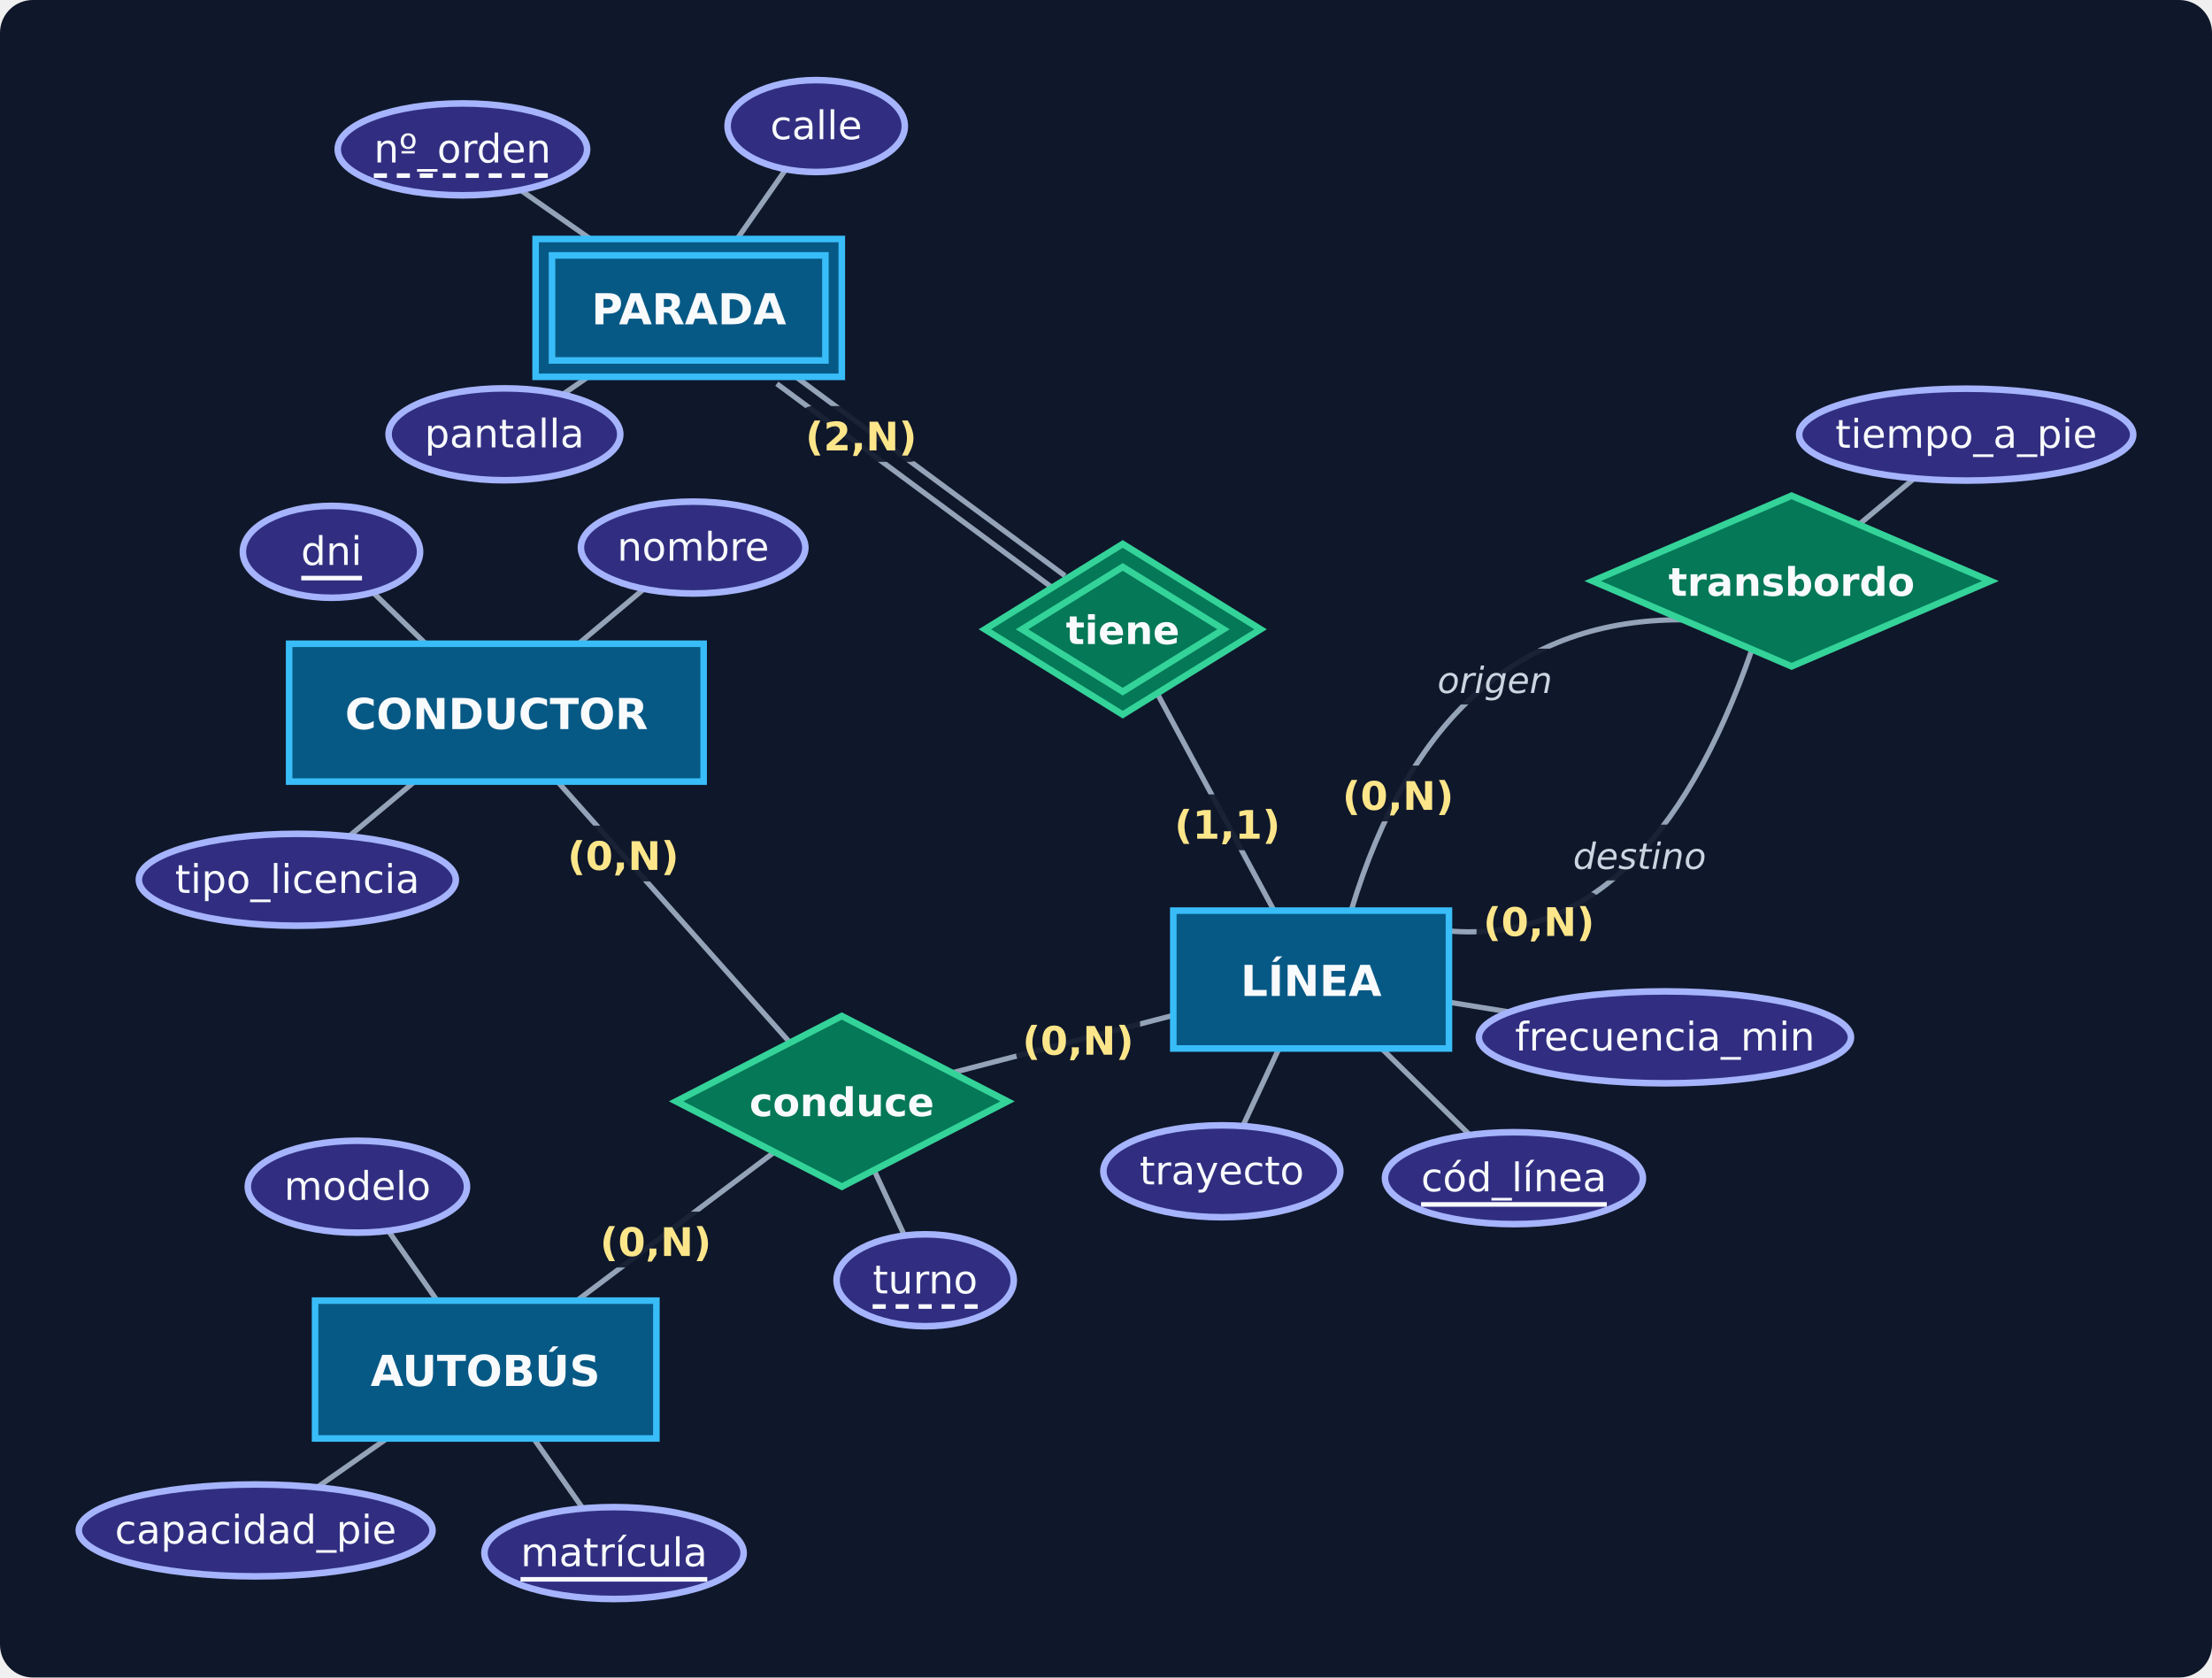
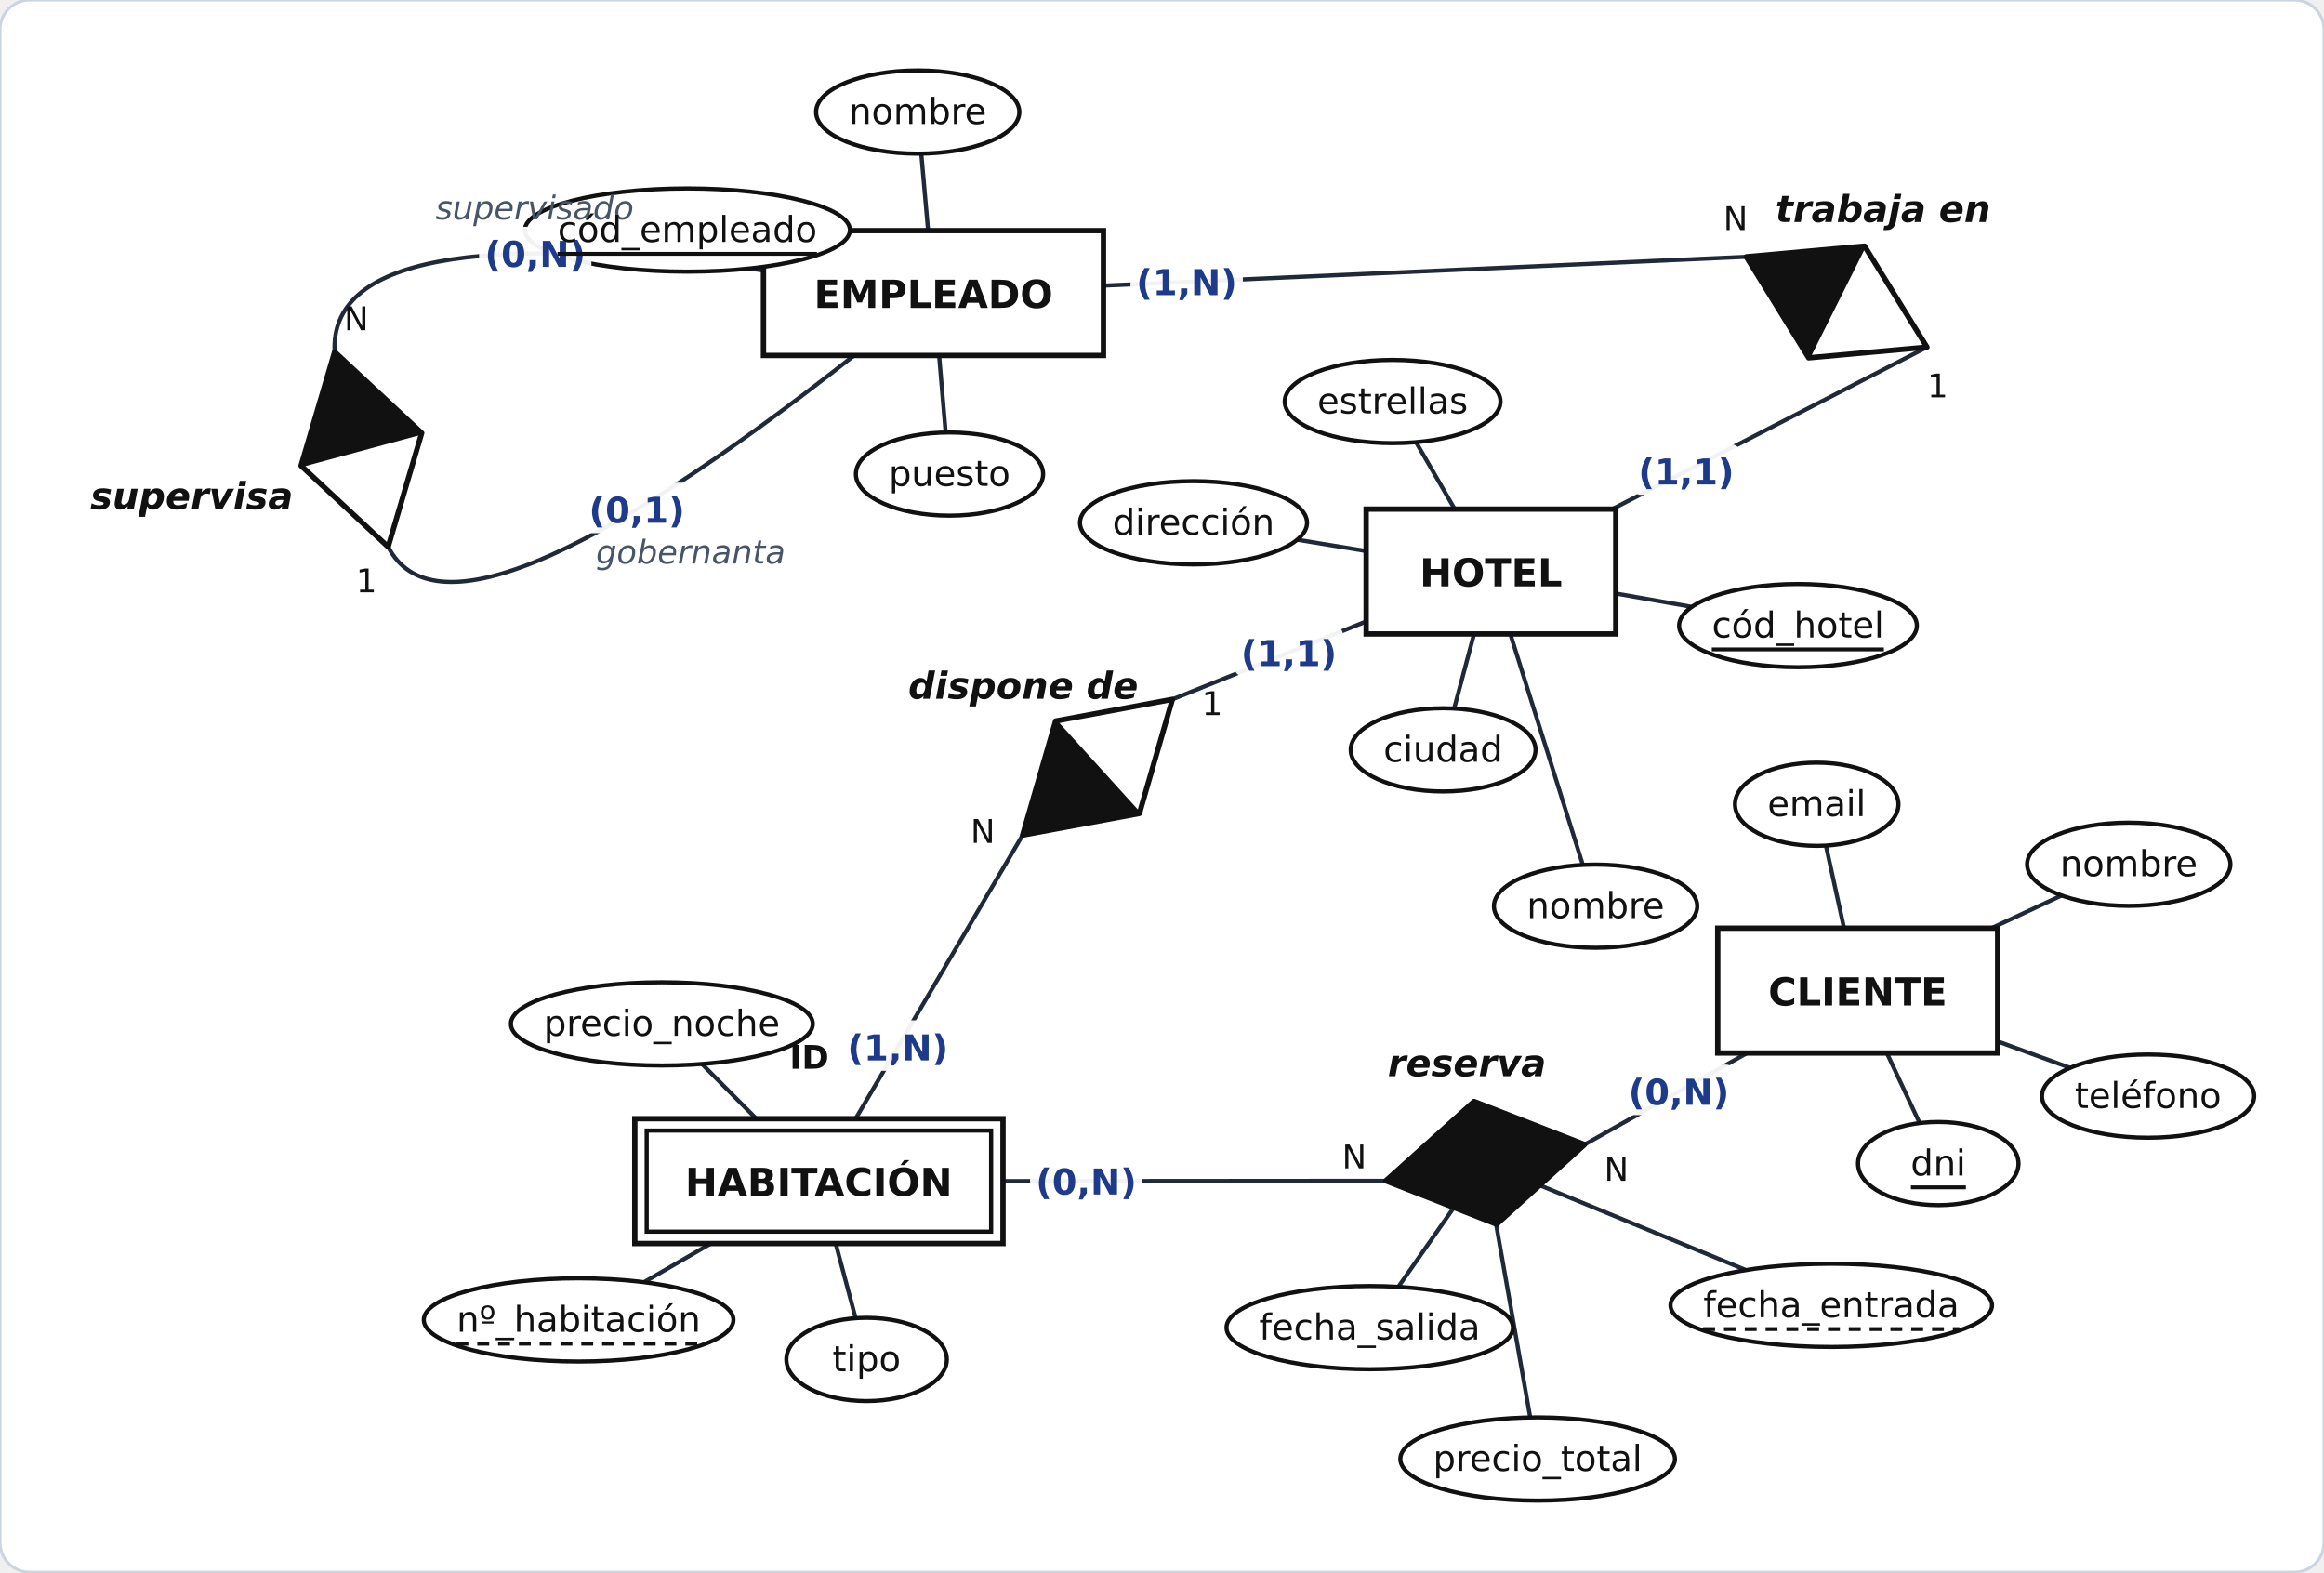
- <svg xmlns="http://www.w3.org/2000/svg" viewBox="-245 -476 674 511" width="674" height="511" role="img" aria-labelledby="t d" font-family="DejaVu Sans, Verdana, Arial, sans-serif">
-   <rect x="-245" y="-476" width="674" height="511" rx="10" fill="#0f172a" />
-   <g stroke="#94a3b8" stroke-width="1.6" fill="none">
-     <line x1="196.5" y1="-170.7" x2="215.1" y2="-167.7" />
-     <line x1="176.0" y1="-156.6" x2="202.8" y2="-130.3" />
-     <line x1="144.7" y1="-156.6" x2="133.7" y2="-133.0" />
-     <line x1="-65.8" y1="-361.2" x2="-73.6" y2="-355.8" />
-     <line x1="-65.1" y1="-403.2" x2="-86.4" y2="-418.1" />
-     <line x1="-20.4" y1="-403.2" x2="-5.5" y2="-424.5" />
-     <line x1="-82.4" y1="-37.8" x2="-67.4" y2="-16.5" />
-     <line x1="-127.1" y1="-37.8" x2="-148.4" y2="-22.9" />
-     <line x1="-111.8" y1="-79.8" x2="-126.7" y2="-101.1" />
-     <line x1="-118.7" y1="-237.9" x2="-138.7" y2="-221.2" />
-     <line x1="-115.3" y1="-279.9" x2="-131.3" y2="-295.5" />
-     <line x1="-68.7" y1="-279.9" x2="-48.8" y2="-296.6" />
-     <line x1="321.4" y1="-316.2" x2="338.3" y2="-330.3" />
-     <line x1="21.3" y1="-119.6" x2="30.6" y2="-99.6" />
-     <line x1="143.2" y1="-198.6" x2="107.6" y2="-264.8" />
-     <line x1="-5.2" y1="-363.2" x2="79.5" y2="-300.6" />
-     <line x1="-8.3" y1="-359.1" x2="76.4" y2="-296.4" />
-     <path d="M166.7 -198.6 Q193.5 -287.5 267.7 -287.2" fill="none" />
-     <path d="M196.5 -192.4 Q257.4 -187.4 288.8 -278.1" fill="none" />
-     <line x1="-75.1" y1="-237.9" x2="-4.3" y2="-158.4" />
-     <line x1="-69.2" y1="-79.8" x2="-9.0" y2="-125.1" />
-     <line x1="112.5" y1="-166.7" x2="45.1" y2="-149.2" />
+ <svg xmlns="http://www.w3.org/2000/svg" viewBox="-512 -1010 782 529" width="782" height="529" role="img" aria-labelledby="t d" font-family="DejaVu Sans, Verdana, Arial, sans-serif">
+   <rect x="-512" y="-1010" width="782" height="529" rx="10" fill="#ffffff" stroke="#cbd5e1" />
+   <g stroke="#1f2937" stroke-width="1.4" fill="none">
+     <line x1="31.7" y1="-810.3" x2="57.3" y2="-805.8" />
+     <line x1="-3.8" y1="-796.7" x2="20.6" y2="-719.0" />
+     <line x1="-16.0" y1="-796.7" x2="-22.7" y2="-771.6" />
+     <line x1="-52.3" y1="-824.6" x2="-75.5" y2="-828.4" />
+     <line x1="-22.5" y1="-838.7" x2="-35.5" y2="-861.2" />
+     <line x1="-230.8" y1="-591.6" x2="-224.1" y2="-566.5" />
+     <line x1="-272.8" y1="-591.6" x2="-295.3" y2="-578.6" />
+     <line x1="-257.5" y1="-633.6" x2="-275.8" y2="-652.0" />
+     <line x1="160.2" y1="-659.6" x2="184.6" y2="-650.7" />
+     <line x1="122.9" y1="-655.7" x2="133.9" y2="-632.2" />
+     <line x1="108.5" y1="-697.7" x2="102.4" y2="-725.5" />
+     <line x1="158.1" y1="-697.7" x2="181.7" y2="-708.7" />
+     <line x1="-196.0" y1="-890.4" x2="-193.8" y2="-864.5" />
+     <line x1="-255.1" y1="-926.0" x2="-242.1" y2="-922.7" />
+     <line x1="-199.7" y1="-932.4" x2="-202.0" y2="-958.3" />
+     <line x1="6.1" y1="-611.2" x2="75.4" y2="-582.7" />
+     <line x1="-8.6" y1="-598.2" x2="2.9" y2="-533.1" />
+     <line x1="-22.8" y1="-603.7" x2="-41.5" y2="-577.0" />
+     <line x1="-117.5" y1="-774.7" x2="-52.3" y2="-800.9" />
+     <line x1="-167.9" y1="-729.0" x2="-224.1" y2="-633.6" />
+     <line x1="21.2" y1="-624.9" x2="75.9" y2="-655.7" />
+     <line x1="-45.7" y1="-612.7" x2="-174.5" y2="-612.6" />
+     <line x1="75.6" y1="-923.6" x2="-140.7" y2="-913.9" />
+     <line x1="136.4" y1="-893.2" x2="30.5" y2="-838.7" />
+     <path d="M-381.4 -826.0 Q-359.7 -784.2 -224.6 -890.4" fill="none" />
+     <path d="M-399.4 -891.6 Q-401.8 -938.6 -255.1 -919.0" fill="none" />
  </g>
-   <rect x="112.5" y="-198.6" width="84.0" height="42.0" fill="#075985" stroke="#38bdf8" stroke-width="2" />
-   <rect x="-81.8" y="-403.2" width="93.3" height="42.0" fill="#075985" stroke="#38bdf8" stroke-width="2" />
-   <rect x="-76.8" y="-398.2" width="83.3" height="32.0" fill="none" stroke="#38bdf8" stroke-width="2" />
-   <rect x="-149.0" y="-79.8" width="104.0" height="42.0" fill="#075985" stroke="#38bdf8" stroke-width="2" />
-   <rect x="-156.9" y="-279.9" width="126.3" height="42.0" fill="#075985" stroke="#38bdf8" stroke-width="2" />
-   <polygon points="97.1,-310.3 139.1,-284.3 97.1,-258.3 55.1,-284.3" fill="#047857" stroke="#34d399" stroke-width="2" />
-   <polygon points="97.1,-303.3 127.8,-284.3 97.1,-265.3 66.4,-284.3" fill="none" stroke="#34d399" stroke-width="2" />
-   <polygon points="300.9,-325.0 361.5,-299.0 300.9,-273.0 240.3,-299.0" fill="#047857" stroke="#34d399" stroke-width="2" />
-   <polygon points="11.5,-166.5 62.0,-140.5 11.5,-114.5 -39.0,-140.5" fill="#047857" stroke="#34d399" stroke-width="2" />
-   <ellipse cx="262.3" cy="-160.0" rx="56.7" ry="14.0" fill="#312e81" stroke="#a5b4fc" stroke-width="2" />
-   <ellipse cx="216.3" cy="-117.1" rx="39.3" ry="14.0" fill="#312e81" stroke="#a5b4fc" stroke-width="2" />
-   <ellipse cx="127.3" cy="-119.2" rx="36.1" ry="14.0" fill="#312e81" stroke="#a5b4fc" stroke-width="2" />
-   <ellipse cx="-91.3" cy="-343.7" rx="35.3" ry="14.0" fill="#312e81" stroke="#a5b4fc" stroke-width="2" />
-   <ellipse cx="-104.1" cy="-430.5" rx="38.0" ry="14.0" fill="#312e81" stroke="#a5b4fc" stroke-width="2" />
-   <ellipse cx="3.7" cy="-437.6" rx="27.0" ry="14.0" fill="#312e81" stroke="#a5b4fc" stroke-width="2" />
-   <ellipse cx="-57.9" cy="-2.9" rx="39.5" ry="14.0" fill="#312e81" stroke="#a5b4fc" stroke-width="2" />
-   <ellipse cx="-167.1" cy="-9.8" rx="53.9" ry="14.0" fill="#312e81" stroke="#a5b4fc" stroke-width="2" />
-   <ellipse cx="-136.1" cy="-114.5" rx="33.4" ry="14.0" fill="#312e81" stroke="#a5b4fc" stroke-width="2" />
-   <ellipse cx="-154.4" cy="-208.0" rx="48.3" ry="14.0" fill="#312e81" stroke="#a5b4fc" stroke-width="2" />
-   <ellipse cx="-144.0" cy="-307.9" rx="27.0" ry="14.0" fill="#312e81" stroke="#a5b4fc" stroke-width="2" />
-   <ellipse cx="-33.8" cy="-309.2" rx="34.2" ry="14.0" fill="#312e81" stroke="#a5b4fc" stroke-width="2" />
-   <ellipse cx="354.1" cy="-343.6" rx="50.9" ry="14.0" fill="#312e81" stroke="#a5b4fc" stroke-width="2" />
-   <ellipse cx="36.9" cy="-86.0" rx="27.0" ry="14.0" fill="#312e81" stroke="#a5b4fc" stroke-width="2" />
-   <rect x="110.8" y="-234.0" width="36.5" height="17" rx="4" fill="#0f172a" opacity="0.92" />
-   <text x="129.0" y="-220.5" font-size="12" fill="#fde68a" text-anchor="middle" font-weight="700">(1,1)</text>
-   <rect x="-1.5" y="-352.3" width="37.8" height="17" rx="4" fill="#0f172a" opacity="0.92" />
-   <text x="17.4" y="-338.8" font-size="12" fill="#fde68a" text-anchor="middle" font-weight="700">(2,N)</text>
-   <rect x="162.1" y="-242.8" width="37.8" height="17" rx="4" fill="#0f172a" opacity="0.92" />
-   <text x="181.0" y="-229.3" font-size="12" fill="#fde68a" text-anchor="middle" font-weight="700">(0,N)</text>
-   <rect x="187.4" y="-278.4" width="46.2" height="17" rx="4" fill="#0f172a" opacity="0.92" />
-   <text x="210.5" y="-264.9" font-size="11" fill="#cbd5e1" text-anchor="middle" font-style="italic">origen</text>
-   <rect x="204.9" y="-204.4" width="37.8" height="17" rx="4" fill="#0f172a" opacity="0.92" />
-   <text x="223.9" y="-190.9" font-size="12" fill="#fde68a" text-anchor="middle" font-weight="700">(0,N)</text>
-   <rect x="228.5" y="-224.8" width="52.2" height="17" rx="4" fill="#0f172a" opacity="0.92" />
-   <text x="254.6" y="-211.3" font-size="11" fill="#cbd5e1" text-anchor="middle" font-style="italic">destino</text>
-   <rect x="-74.0" y="-224.5" width="37.8" height="17" rx="4" fill="#0f172a" opacity="0.92" />
-   <text x="-55.1" y="-211.0" font-size="12" fill="#fde68a" text-anchor="middle" font-weight="700">(0,N)</text>
-   <rect x="-64.1" y="-106.9" width="37.8" height="17" rx="4" fill="#0f172a" opacity="0.92" />
-   <text x="-45.2" y="-93.4" font-size="12" fill="#fde68a" text-anchor="middle" font-weight="700">(0,N)</text>
-   <rect x="64.6" y="-168.2" width="37.8" height="17" rx="4" fill="#0f172a" opacity="0.92" />
-   <text x="83.5" y="-154.7" font-size="12" fill="#fde68a" text-anchor="middle" font-weight="700">(0,N)</text>
-   <text x="154.5" y="-172.6" font-size="13" font-weight="700" text-anchor="middle" fill="#f8fafc">LÍNEA</text>
-   <text x="-35.1" y="-377.2" font-size="13" font-weight="700" text-anchor="middle" fill="#f8fafc">PARADA</text>
-   <text x="-97.1" y="-53.8" font-size="13" font-weight="700" text-anchor="middle" fill="#f8fafc">AUTOBÚS</text>
-   <text x="-93.7" y="-253.9" font-size="13" font-weight="700" text-anchor="middle" fill="#f8fafc">CONDUCTOR</text>
-   <text x="97.1" y="-279.8" font-size="12" font-weight="700" text-anchor="middle" fill="#f8fafc">tiene</text>
-   <text x="300.9" y="-294.5" font-size="12" font-weight="700" text-anchor="middle" fill="#f8fafc">transbordo</text>
-   <text x="11.5" y="-136.0" font-size="12" font-weight="700" text-anchor="middle" fill="#f8fafc">conduce</text>
-   <text x="262.3" y="-156.0" font-size="12" text-anchor="middle" fill="#f8fafc">frecuencia_min</text>
-   <text x="216.3" y="-113.1" font-size="12" text-anchor="middle" fill="#f8fafc">cód_línea</text>
-   <line x1="188.0" y1="-109.1" x2="244.6" y2="-109.1" stroke="#f8fafc" stroke-width="1.4" />
-   <text x="127.3" y="-115.2" font-size="12" text-anchor="middle" fill="#f8fafc">trayecto</text>
-   <text x="-91.3" y="-339.7" font-size="12" text-anchor="middle" fill="#f8fafc">pantalla</text>
-   <text x="-104.1" y="-426.5" font-size="12" text-anchor="middle" fill="#f8fafc">nº_orden</text>
-   <line x1="-131.1" y1="-422.5" x2="-77.1" y2="-422.5" stroke="#f8fafc" stroke-width="1.4" stroke-dasharray="4 3" />
-   <text x="3.7" y="-433.6" font-size="12" text-anchor="middle" fill="#f8fafc">calle</text>
-   <text x="-57.9" y="1.1" font-size="12" text-anchor="middle" fill="#f8fafc">matrícula</text>
-   <line x1="-86.4" y1="5.1" x2="-29.5" y2="5.1" stroke="#f8fafc" stroke-width="1.4" />
-   <text x="-167.1" y="-5.8" font-size="12" text-anchor="middle" fill="#f8fafc">capacidad_pie</text>
-   <text x="-136.1" y="-110.5" font-size="12" text-anchor="middle" fill="#f8fafc">modelo</text>
-   <text x="-154.4" y="-204.0" font-size="12" text-anchor="middle" fill="#f8fafc">tipo_licencia</text>
-   <text x="-144.0" y="-303.9" font-size="12" text-anchor="middle" fill="#f8fafc">dni</text>
-   <line x1="-153.2" y1="-299.9" x2="-134.7" y2="-299.9" stroke="#f8fafc" stroke-width="1.4" />
-   <text x="-33.8" y="-305.2" font-size="12" text-anchor="middle" fill="#f8fafc">nombre</text>
-   <text x="354.1" y="-339.6" font-size="12" text-anchor="middle" fill="#f8fafc">tiempo_a_pie</text>
-   <text x="36.9" y="-82.0" font-size="12" text-anchor="middle" fill="#f8fafc">turno</text>
-   <line x1="20.9" y1="-78.0" x2="52.9" y2="-78.0" stroke="#f8fafc" stroke-width="1.4" stroke-dasharray="4 3" />
+   <rect x="-52.3" y="-838.7" width="84.0" height="42.0" fill="#ffffff" stroke="#111111" stroke-width="1.8" />
+   <rect x="-298.4" y="-633.6" width="123.9" height="42.0" fill="#ffffff" stroke="#111111" stroke-width="1.8" />
+   <rect x="-294.4" y="-629.6" width="115.9" height="34.0" fill="none" stroke="#111111" stroke-width="1.4" />
+   <rect x="66.0" y="-697.7" width="94.2" height="42.0" fill="#ffffff" stroke="#111111" stroke-width="1.8" />
+   <rect x="-255.1" y="-932.4" width="114.4" height="42.0" fill="#ffffff" stroke="#111111" stroke-width="1.8" />
+   <polygon points="-117.5,-774.7 -156.8,-767.4 -128.6,-736.3" fill="#ffffff" stroke="none" />
+   <polygon points="-167.9,-729.0 -156.8,-767.4 -128.6,-736.3" fill="#111111" stroke="none" />
+   <polygon points="-117.5,-774.7 -156.8,-767.4 -167.9,-729.0 -128.6,-736.3" fill="none" stroke="#111111" stroke-width="1.8" stroke-linejoin="round" />
+   <line x1="-156.8" y1="-767.4" x2="-128.6" y2="-736.3" stroke="#111111" stroke-width="1" />
+   <polygon points="21.2,-624.9 -16.0,-639.4 -8.4,-598.1" fill="#111111" stroke="none" />
+   <polygon points="-45.7,-612.7 -16.0,-639.4 -8.4,-598.1" fill="#111111" stroke="none" />
+   <polygon points="21.2,-624.9 -16.0,-639.4 -45.7,-612.7 -8.4,-598.1" fill="none" stroke="#111111" stroke-width="1.8" stroke-linejoin="round" />
+   <line x1="-16.0" y1="-639.4" x2="-8.4" y2="-598.1" stroke="#111111" stroke-width="1" />
+   <polygon points="75.6,-923.6 96.6,-889.6 115.4,-927.2" fill="#111111" stroke="none" />
+   <polygon points="136.4,-893.2 96.6,-889.6 115.4,-927.2" fill="#ffffff" stroke="none" />
+   <polygon points="75.6,-923.6 96.6,-889.6 136.4,-893.2 115.4,-927.2" fill="none" stroke="#111111" stroke-width="1.8" stroke-linejoin="round" />
+   <line x1="96.6" y1="-889.6" x2="115.4" y2="-927.2" stroke="#111111" stroke-width="1" />
+   <polygon points="-381.4,-826.0 -370.1,-864.3 -410.7,-853.3" fill="#ffffff" stroke="none" />
+   <polygon points="-399.4,-891.6 -370.1,-864.3 -410.7,-853.3" fill="#111111" stroke="none" />
+   <polygon points="-381.4,-826.0 -370.1,-864.3 -399.4,-891.6 -410.7,-853.3" fill="none" stroke="#111111" stroke-width="1.8" stroke-linejoin="round" />
+   <line x1="-370.1" y1="-864.3" x2="-410.7" y2="-853.3" stroke="#111111" stroke-width="1" />
+   <ellipse cx="93.0" cy="-799.5" rx="40.0" ry="14.0" fill="#ffffff" stroke="#111111" stroke-width="1.4" />
+   <ellipse cx="24.9" cy="-705.1" rx="34.2" ry="14.0" fill="#ffffff" stroke="#111111" stroke-width="1.4" />
+   <ellipse cx="-26.4" cy="-757.7" rx="31.1" ry="14.0" fill="#ffffff" stroke="#111111" stroke-width="1.4" />
+   <ellipse cx="-110.4" cy="-834.1" rx="38.2" ry="14.0" fill="#ffffff" stroke="#111111" stroke-width="1.4" />
+   <ellipse cx="-43.4" cy="-874.9" rx="36.3" ry="14.0" fill="#ffffff" stroke="#111111" stroke-width="1.4" />
+   <ellipse cx="-220.4" cy="-552.6" rx="27.0" ry="14.0" fill="#ffffff" stroke="#111111" stroke-width="1.4" />
+   <ellipse cx="-317.3" cy="-565.9" rx="52.1" ry="14.0" fill="#ffffff" stroke="#111111" stroke-width="1.4" />
+   <ellipse cx="-289.3" cy="-665.5" rx="50.8" ry="14.0" fill="#ffffff" stroke="#111111" stroke-width="1.4" />
+   <ellipse cx="210.8" cy="-641.2" rx="35.7" ry="14.0" fill="#ffffff" stroke="#111111" stroke-width="1.4" />
+   <ellipse cx="140.2" cy="-618.5" rx="27.0" ry="14.0" fill="#ffffff" stroke="#111111" stroke-width="1.4" />
+   <ellipse cx="99.3" cy="-739.4" rx="27.5" ry="14.0" fill="#ffffff" stroke="#111111" stroke-width="1.4" />
+   <ellipse cx="204.3" cy="-719.2" rx="34.2" ry="14.0" fill="#ffffff" stroke="#111111" stroke-width="1.4" />
+   <ellipse cx="-192.5" cy="-850.5" rx="31.5" ry="14.0" fill="#ffffff" stroke="#111111" stroke-width="1.4" />
+   <ellipse cx="-280.7" cy="-932.6" rx="54.7" ry="14.0" fill="#ffffff" stroke="#111111" stroke-width="1.4" />
+   <ellipse cx="-203.2" cy="-972.3" rx="34.2" ry="14.0" fill="#ffffff" stroke="#111111" stroke-width="1.4" />
+   <ellipse cx="104.2" cy="-570.8" rx="54.1" ry="14.0" fill="#ffffff" stroke="#111111" stroke-width="1.4" />
+   <ellipse cx="5.4" cy="-519.1" rx="46.2" ry="14.0" fill="#ffffff" stroke="#111111" stroke-width="1.4" />
+   <ellipse cx="-51.1" cy="-563.3" rx="48.2" ry="14.0" fill="#ffffff" stroke="#111111" stroke-width="1.4" />
+   <rect x="-96.6" y="-799.4" width="36.5" height="17" rx="3" fill="#ffffff" opacity="0.94" />
+   <text x="-78.3" y="-785.9" font-size="12" fill="#1e3a8a" text-anchor="middle" font-weight="700">(1,1)</text>
+   <text x="-104.1" y="-769.4" font-size="11" fill="#111111" text-anchor="middle">1</text>
+   <rect x="-228.8" y="-666.7" width="37.8" height="17" rx="3" fill="#ffffff" opacity="0.94" />
+   <text x="-209.9" y="-653.2" font-size="12" fill="#1e3a8a" text-anchor="middle" font-weight="700">(1,N)</text>
+   <text x="-181.3" y="-726.4" font-size="11" fill="#111111" text-anchor="middle">N</text>
+   <text x="-239.7" y="-650.4" font-size="11" font-weight="700" fill="#111111" text-anchor="middle">ID</text>
+   <rect x="34.0" y="-651.8" width="37.8" height="17" rx="3" fill="#ffffff" opacity="0.94" />
+   <text x="52.9" y="-638.3" font-size="12" fill="#1e3a8a" text-anchor="middle" font-weight="700">(0,N)</text>
+   <text x="31.9" y="-612.7" font-size="11" fill="#111111" text-anchor="middle">N</text>
+   <rect x="-165.4" y="-621.6" width="37.8" height="17" rx="3" fill="#ffffff" opacity="0.94" />
+   <text x="-146.5" y="-608.1" font-size="12" fill="#1e3a8a" text-anchor="middle" font-weight="700">(0,N)</text>
+   <text x="-56.3" y="-616.9" font-size="11" fill="#111111" text-anchor="middle">N</text>
+   <rect x="-131.6" y="-924.2" width="37.8" height="17" rx="3" fill="#ffffff" opacity="0.94" />
+   <text x="-112.7" y="-910.7" font-size="12" fill="#1e3a8a" text-anchor="middle" font-weight="700">(1,N)</text>
+   <text x="72.0" y="-932.6" font-size="11" fill="#111111" text-anchor="middle">N</text>
+   <rect x="37.1" y="-860.5" width="36.5" height="17" rx="3" fill="#ffffff" opacity="0.94" />
+   <text x="55.4" y="-847.0" font-size="12" fill="#1e3a8a" text-anchor="middle" font-weight="700">(1,1)</text>
+   <text x="140.0" y="-876.3" font-size="11" fill="#111111" text-anchor="middle">1</text>
+   <rect x="-315.9" y="-847.6" width="36.5" height="17" rx="3" fill="#ffffff" opacity="0.94" />
+   <text x="-297.7" y="-834.1" font-size="12" fill="#1e3a8a" text-anchor="middle" font-weight="700">(0,1)</text>
+   <text x="-388.7" y="-810.7" font-size="11" fill="#111111" text-anchor="middle">1</text>
+   <text x="-279.6" y="-820.4" font-size="11" fill="#475569" text-anchor="middle" font-style="italic">gobernanta</text>
+   <rect x="-350.8" y="-933.7" width="37.8" height="17" rx="3" fill="#ffffff" opacity="0.94" />
+   <text x="-331.9" y="-920.2" font-size="12" fill="#1e3a8a" text-anchor="middle" font-weight="700">(0,N)</text>
+   <text x="-392.1" y="-898.9" font-size="11" fill="#111111" text-anchor="middle">N</text>
+   <text x="-332.1" y="-936.2" font-size="11" fill="#475569" text-anchor="middle" font-style="italic">supervisado</text>
+   <text x="-10.3" y="-812.7" font-size="13" font-weight="700" text-anchor="middle" fill="#111111">HOTEL</text>
+   <text x="-236.5" y="-607.6" font-size="13" font-weight="700" text-anchor="middle" fill="#111111">HABITACIÓN</text>
+   <text x="113.1" y="-671.7" font-size="13" font-weight="700" text-anchor="middle" fill="#111111">CLIENTE</text>
+   <text x="-197.9" y="-906.4" font-size="13" font-weight="700" text-anchor="middle" fill="#111111">EMPLEADO</text>
+   <text x="-167.7" y="-774.9" font-size="12.5" font-weight="700" font-style="italic" text-anchor="middle" fill="#111111">dispone de</text>
+   <text x="-18.4" y="-647.9" font-size="12.5" font-weight="700" font-style="italic" text-anchor="middle" fill="#111111">reserva</text>
+   <text x="121.6" y="-935.3" font-size="12.5" font-weight="700" font-style="italic" text-anchor="middle" fill="#111111">trabaja en</text>
+   <text x="-447.5" y="-838.7" font-size="12.5" font-weight="700" font-style="italic" text-anchor="middle" fill="#111111">supervisa</text>
+   <text x="93.0" y="-795.5" font-size="12" text-anchor="middle" fill="#111111">cód_hotel</text>
+   <line x1="64.0" y1="-791.5" x2="121.9" y2="-791.5" stroke="#111111" stroke-width="1.3" />
+   <text x="24.9" y="-701.1" font-size="12" text-anchor="middle" fill="#111111">nombre</text>
+   <text x="-26.4" y="-753.7" font-size="12" text-anchor="middle" fill="#111111">ciudad</text>
+   <text x="-110.4" y="-830.1" font-size="12" text-anchor="middle" fill="#111111">dirección</text>
+   <text x="-43.4" y="-870.9" font-size="12" text-anchor="middle" fill="#111111">estrellas</text>
+   <text x="-220.4" y="-548.6" font-size="12" text-anchor="middle" fill="#111111">tipo</text>
+   <text x="-317.3" y="-561.9" font-size="12" text-anchor="middle" fill="#111111">nº_habitación</text>
+   <line x1="-358.4" y1="-557.9" x2="-276.3" y2="-557.9" stroke="#111111" stroke-width="1.3" stroke-dasharray="4 3" />
+   <text x="-289.3" y="-661.5" font-size="12" text-anchor="middle" fill="#111111">precio_noche</text>
+   <text x="210.8" y="-637.2" font-size="12" text-anchor="middle" fill="#111111">teléfono</text>
+   <text x="140.2" y="-614.5" font-size="12" text-anchor="middle" fill="#111111">dni</text>
+   <line x1="131.0" y1="-610.5" x2="149.5" y2="-610.5" stroke="#111111" stroke-width="1.3" />
+   <text x="99.3" y="-735.4" font-size="12" text-anchor="middle" fill="#111111">email</text>
+   <text x="204.3" y="-715.2" font-size="12" text-anchor="middle" fill="#111111">nombre</text>
+   <text x="-192.5" y="-846.5" font-size="12" text-anchor="middle" fill="#111111">puesto</text>
+   <text x="-280.7" y="-928.6" font-size="12" text-anchor="middle" fill="#111111">cód_empleado</text>
+   <line x1="-324.4" y1="-924.6" x2="-237.1" y2="-924.6" stroke="#111111" stroke-width="1.3" />
+   <text x="-203.2" y="-968.3" font-size="12" text-anchor="middle" fill="#111111">nombre</text>
+   <text x="104.2" y="-566.8" font-size="12" text-anchor="middle" fill="#111111">fecha_entrada</text>
+   <line x1="61.1" y1="-562.8" x2="147.3" y2="-562.8" stroke="#111111" stroke-width="1.3" stroke-dasharray="4 3" />
+   <text x="5.4" y="-515.1" font-size="12" text-anchor="middle" fill="#111111">precio_total</text>
+   <text x="-51.1" y="-559.3" font-size="12" text-anchor="middle" fill="#111111">fecha_salida</text>
</svg>
